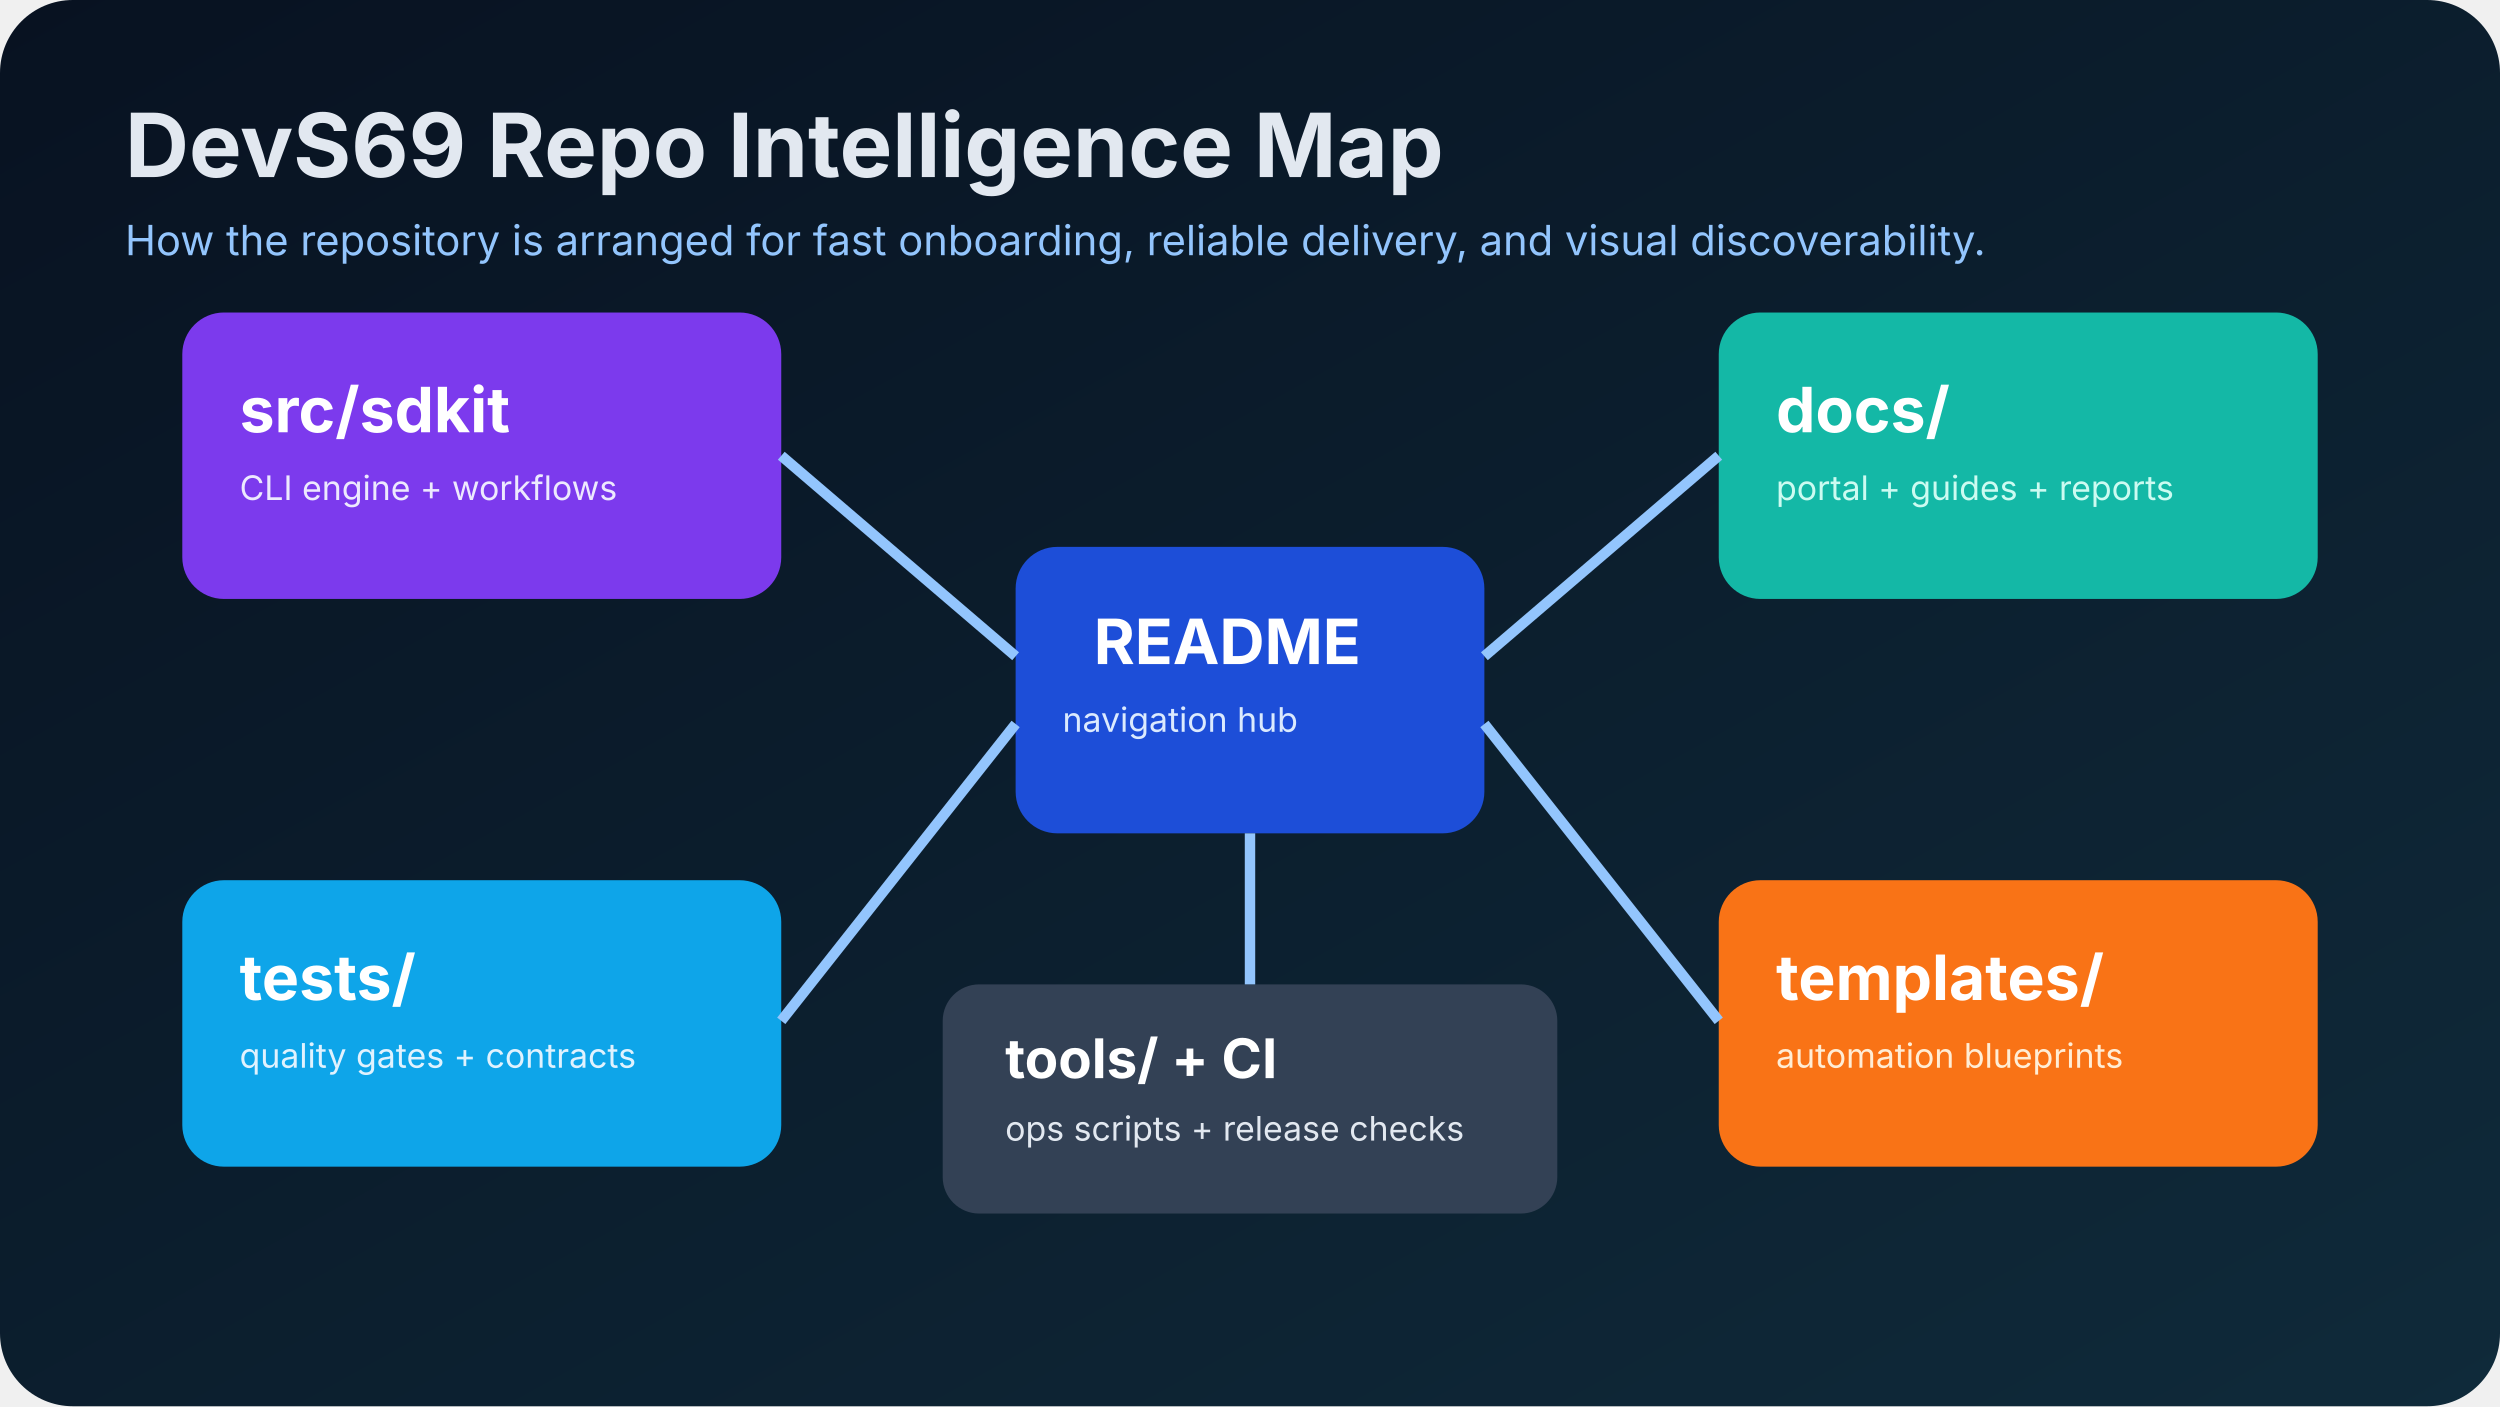
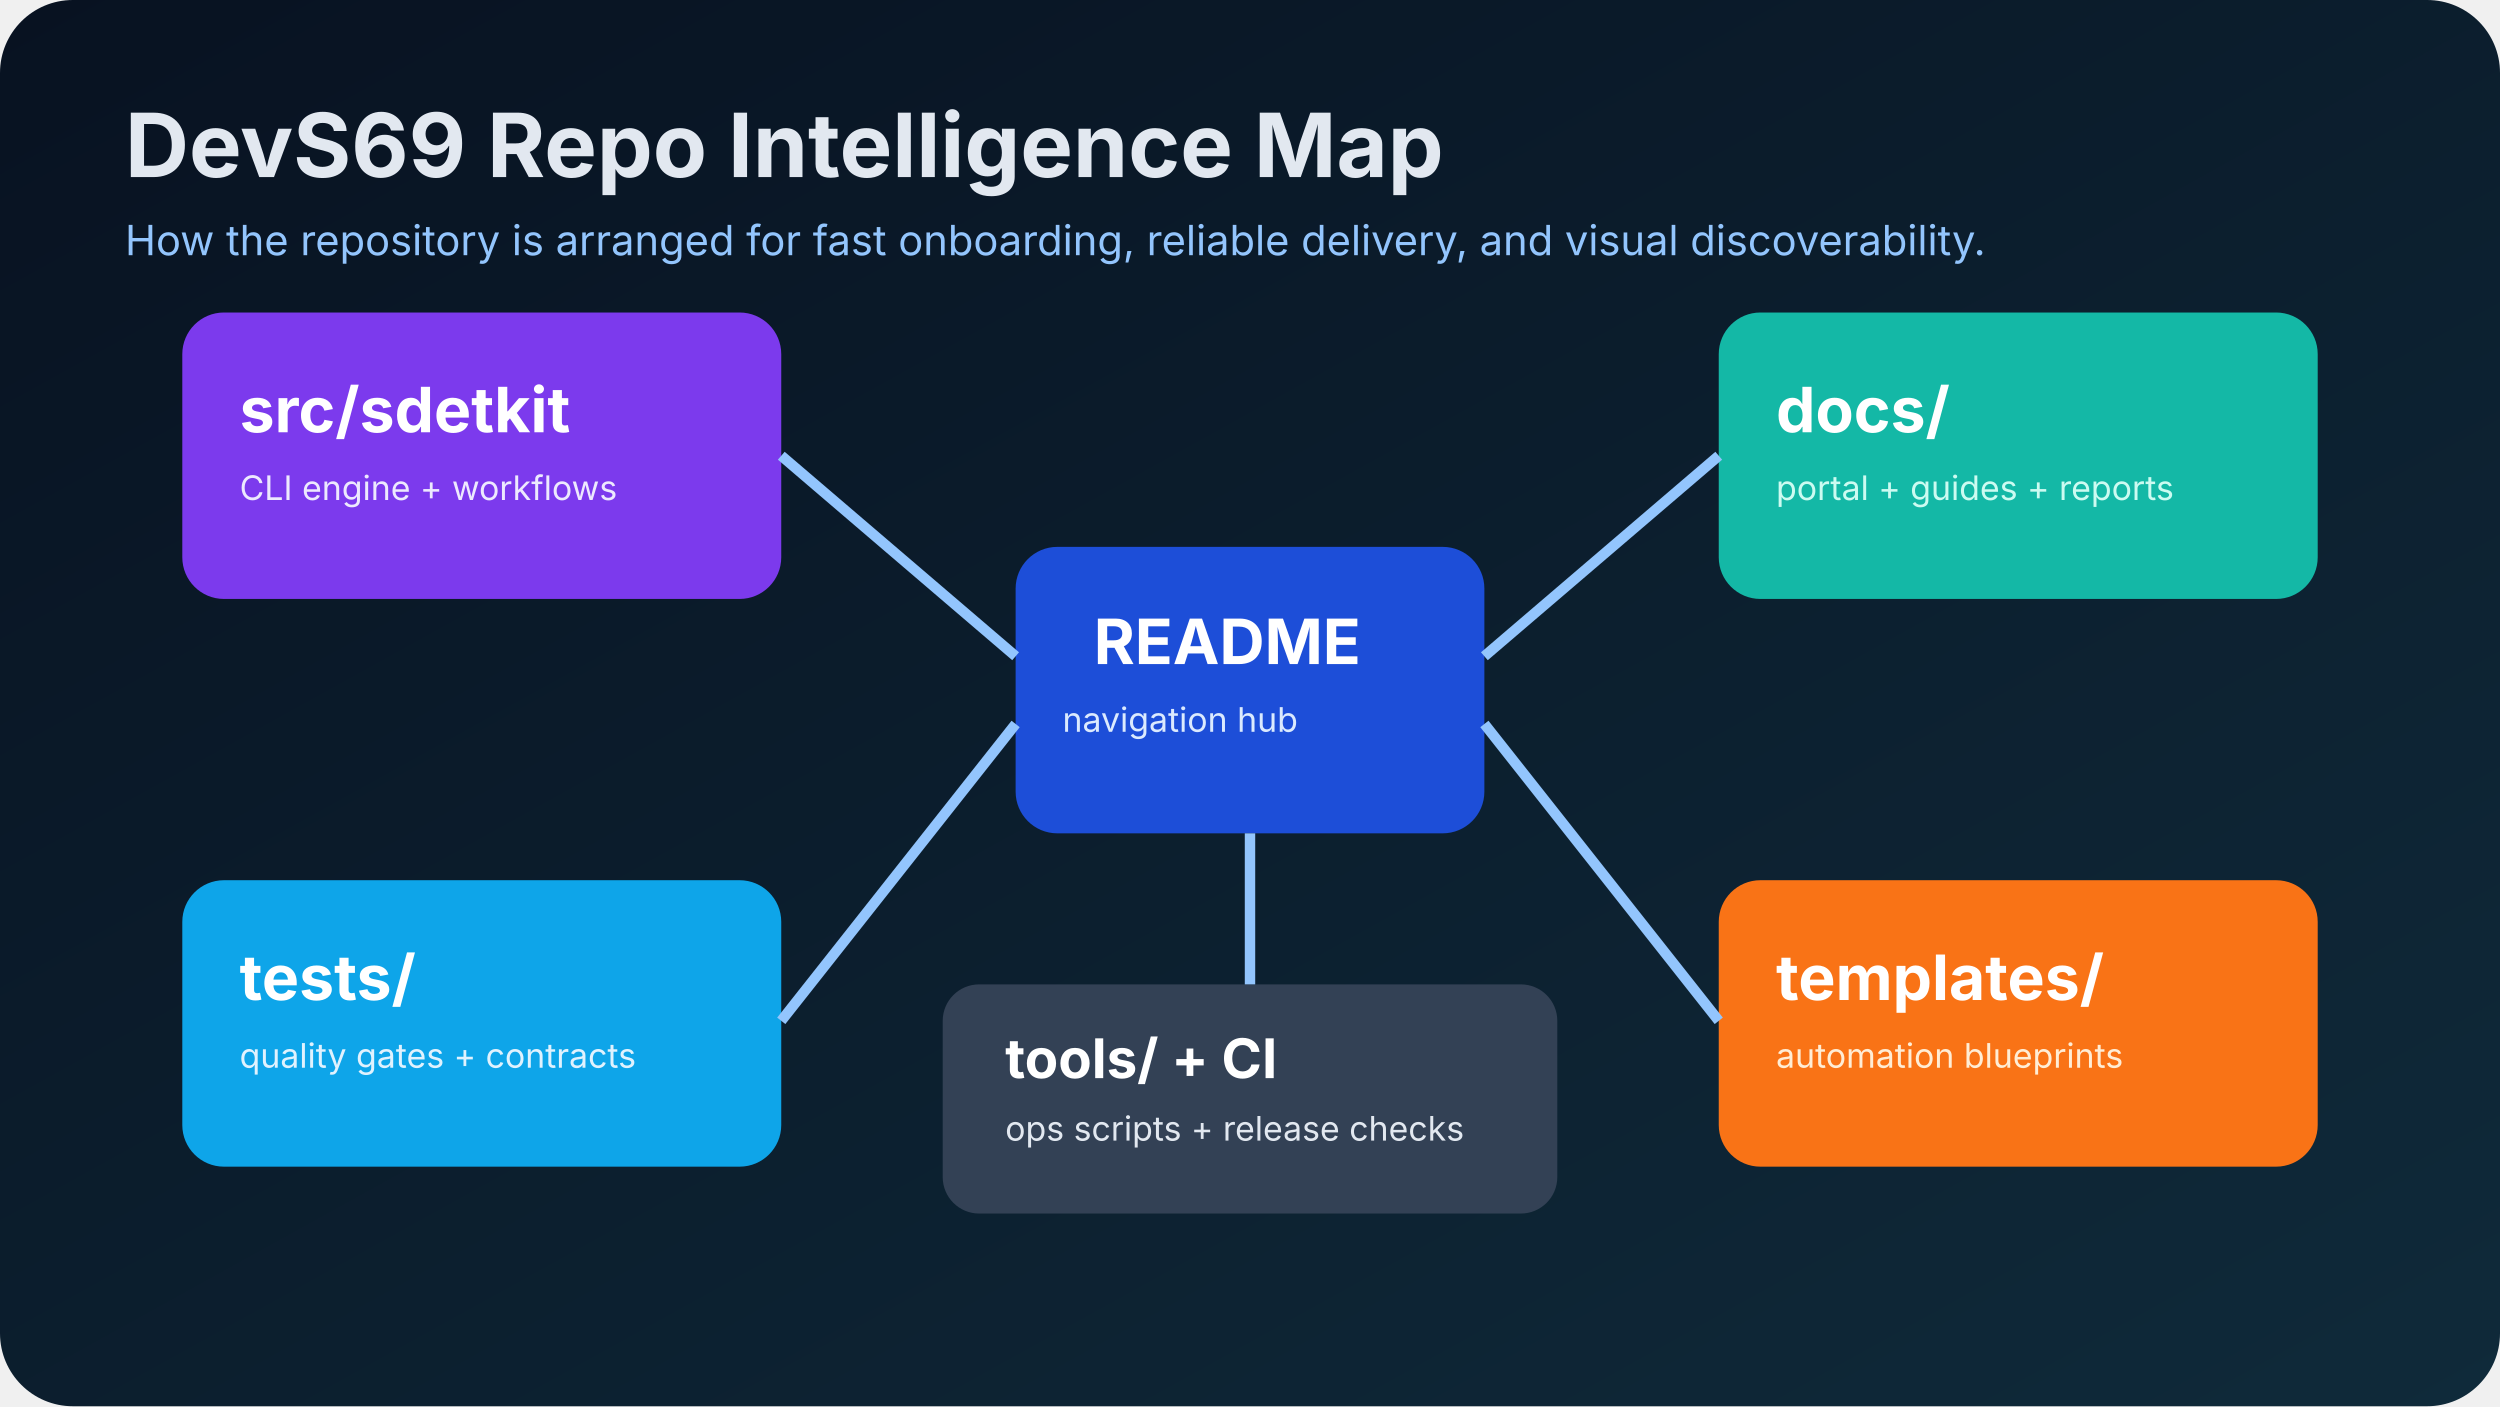
<svg xmlns="http://www.w3.org/2000/svg" width="960" height="540" viewBox="0 0 960 540" role="img" aria-labelledby="title desc">
  <defs>
    <linearGradient id="bg" x1="0" y1="0" x2="1" y2="1">
      <stop offset="0%" stop-color="#081221" />
      <stop offset="100%" stop-color="#0f2a3a" />
    </linearGradient>
  </defs>
  <rect width="960" height="540" rx="28" fill="url(#bg)" />
  <text x="48" y="68" fill="#e2e8f0" font-size="34" font-family="Inter,Segoe UI,Arial" font-weight="700">DevS69 Repo Intelligence Map</text>
  <text x="48" y="98" fill="#93c5fd" font-size="16" font-family="Inter,Segoe UI,Arial">How the repository is arranged for fast onboarding, reliable delivery, and visual discoverability.</text>
  <rect x="390" y="210" width="180" height="110" rx="16" fill="#1d4ed8" />
  <text x="420" y="255" fill="#ffffff" font-size="24" font-family="Inter,Segoe UI,Arial" font-weight="700">README</text>
  <text x="408" y="281" fill="#dbeafe" font-size="13" font-family="Inter,Segoe UI,Arial">navigation hub</text>
  <rect x="70" y="120" width="230" height="110" rx="16" fill="#7c3aed" />
-   <text x="92" y="166" fill="#fff" font-size="24" font-family="Inter,Segoe UI,Arial" font-weight="700">src/sdkit</text>
+   <text x="92" y="166" fill="#fff" font-size="24" font-family="Inter,Segoe UI,Arial" font-weight="700">src/sdetkit</text>
  <text x="92" y="192" fill="#ede9fe" font-size="13" font-family="Inter,Segoe UI,Arial">CLI engine + workflows</text>
  <rect x="70" y="338" width="230" height="110" rx="16" fill="#0ea5e9" />
  <text x="92" y="384" fill="#fff" font-size="24" font-family="Inter,Segoe UI,Arial" font-weight="700">tests/</text>
  <text x="92" y="410" fill="#e0f2fe" font-size="13" font-family="Inter,Segoe UI,Arial">quality gates + contracts</text>
  <rect x="660" y="120" width="230" height="110" rx="16" fill="#14b8a6" />
  <text x="682" y="166" fill="#fff" font-size="24" font-family="Inter,Segoe UI,Arial" font-weight="700">docs/</text>
  <text x="682" y="192" fill="#ccfbf1" font-size="13" font-family="Inter,Segoe UI,Arial">portal + guides + reports</text>
  <rect x="660" y="338" width="230" height="110" rx="16" fill="#f97316" />
  <text x="682" y="384" fill="#fff" font-size="24" font-family="Inter,Segoe UI,Arial" font-weight="700">templates/</text>
  <text x="682" y="410" fill="#ffedd5" font-size="13" font-family="Inter,Segoe UI,Arial">automation blueprints</text>
  <rect x="362" y="378" width="236" height="88" rx="14" fill="#334155" />
  <text x="386" y="414" fill="#fff" font-size="21" font-family="Inter,Segoe UI,Arial" font-weight="700">tools/ + CI</text>
  <text x="386" y="438" fill="#e2e8f0" font-size="13" font-family="Inter,Segoe UI,Arial">ops scripts + release checks</text>
  <line x1="390" y1="252" x2="300" y2="175" stroke="#93c5fd" stroke-width="4" />
  <line x1="390" y1="278" x2="300" y2="392" stroke="#93c5fd" stroke-width="4" />
  <line x1="570" y1="252" x2="660" y2="175" stroke="#93c5fd" stroke-width="4" />
  <line x1="570" y1="278" x2="660" y2="392" stroke="#93c5fd" stroke-width="4" />
  <line x1="480" y1="320" x2="480" y2="378" stroke="#93c5fd" stroke-width="4" />
</svg>
